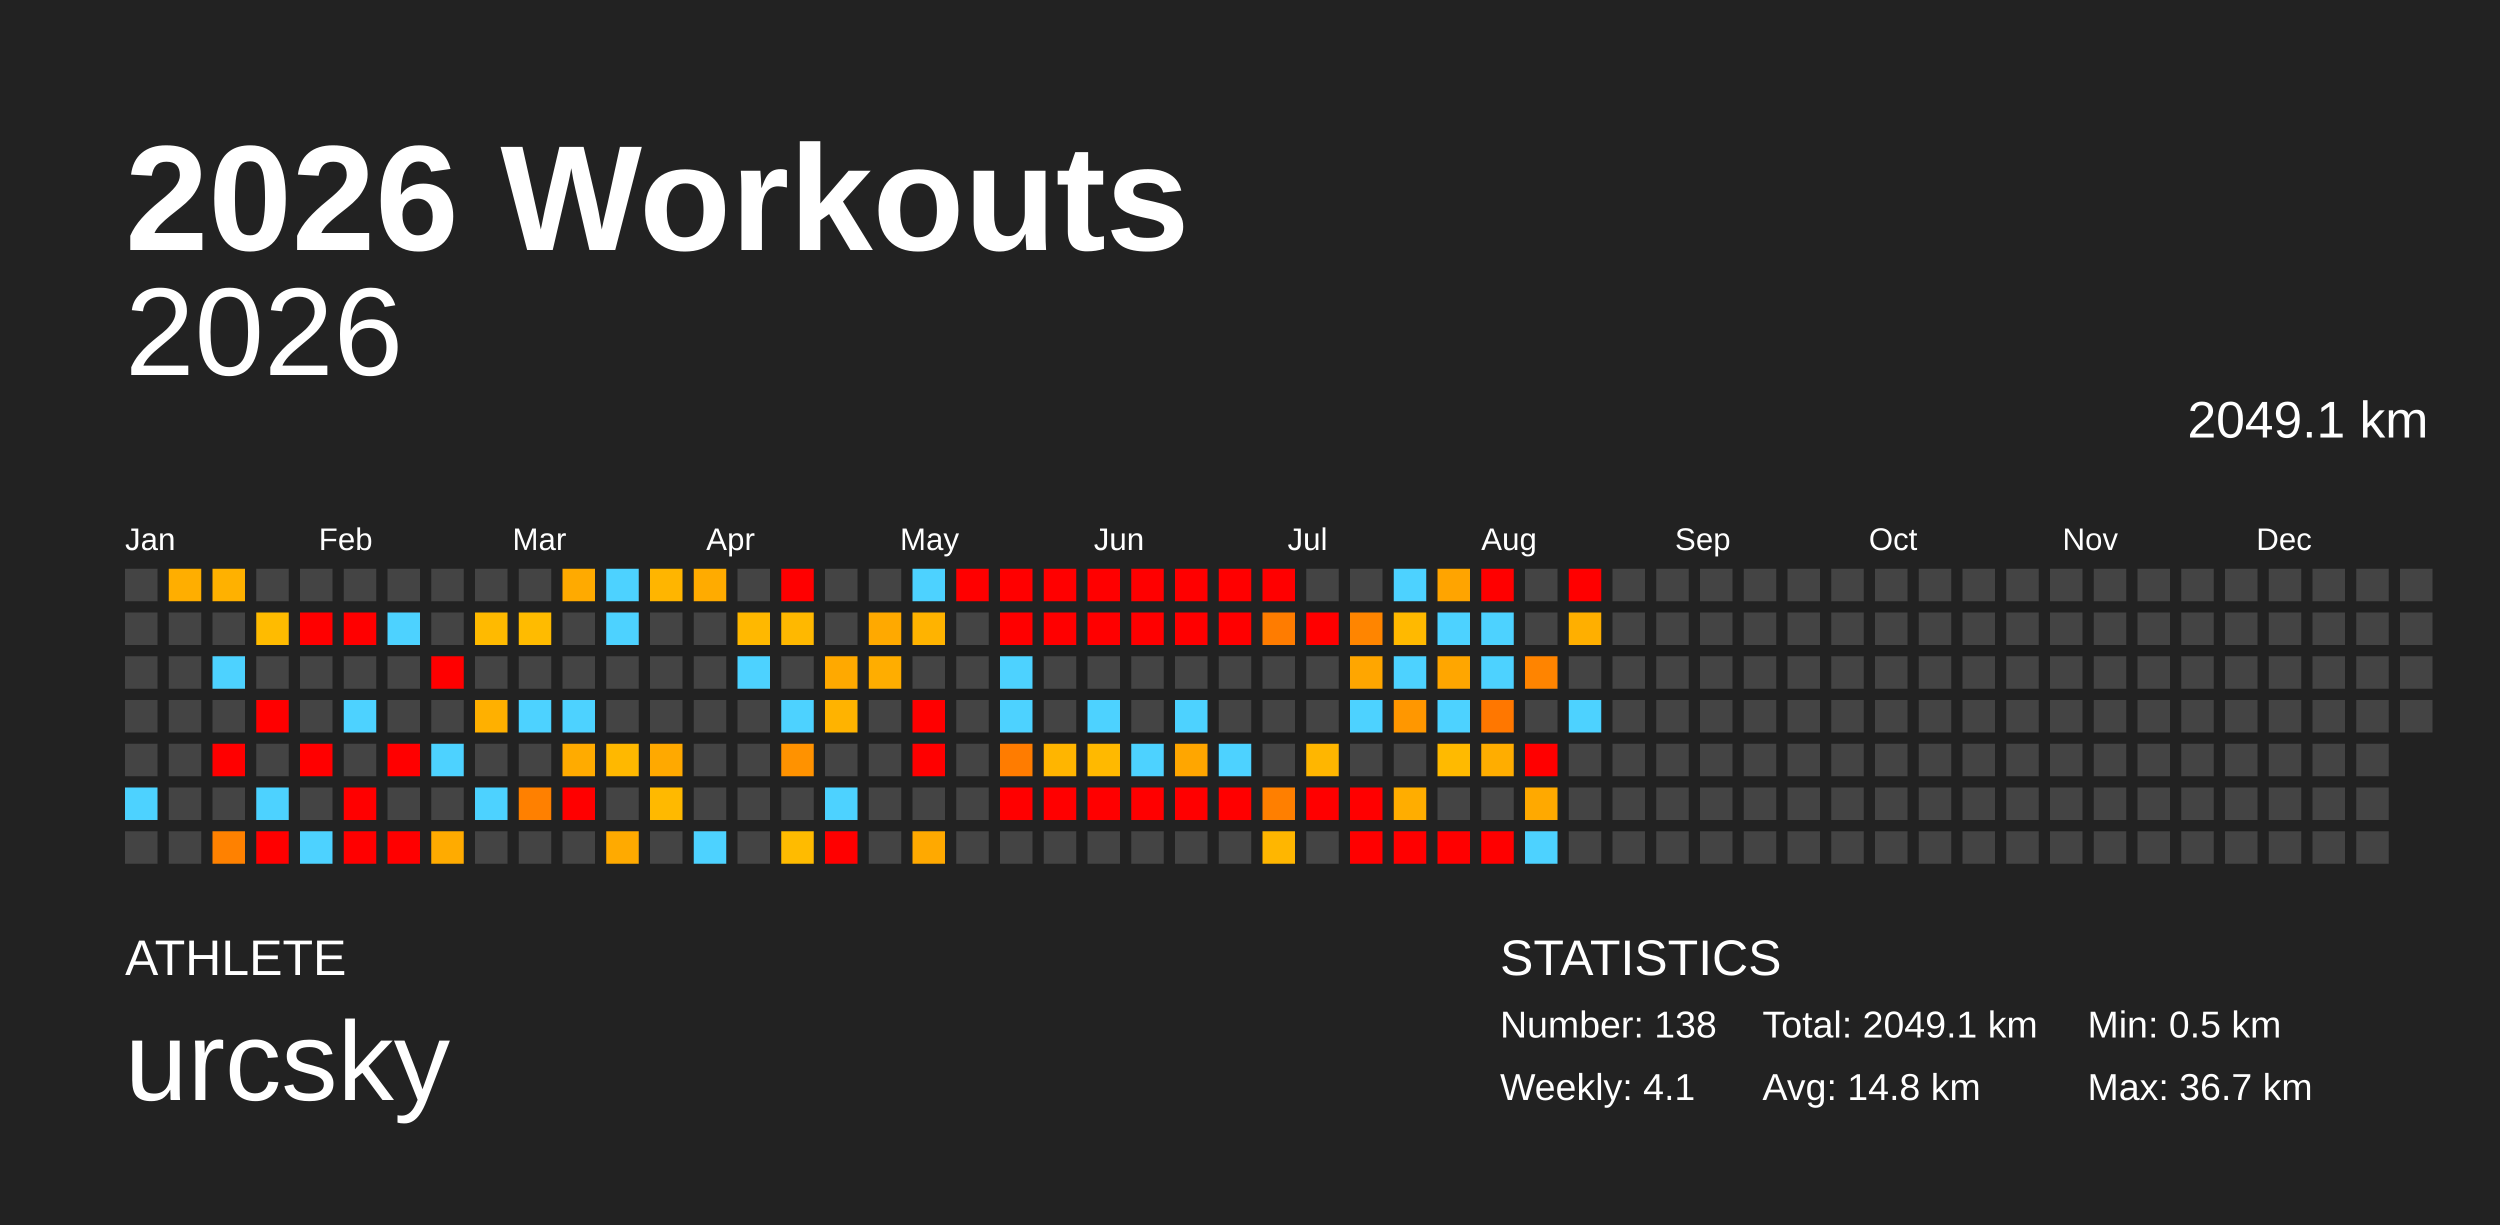
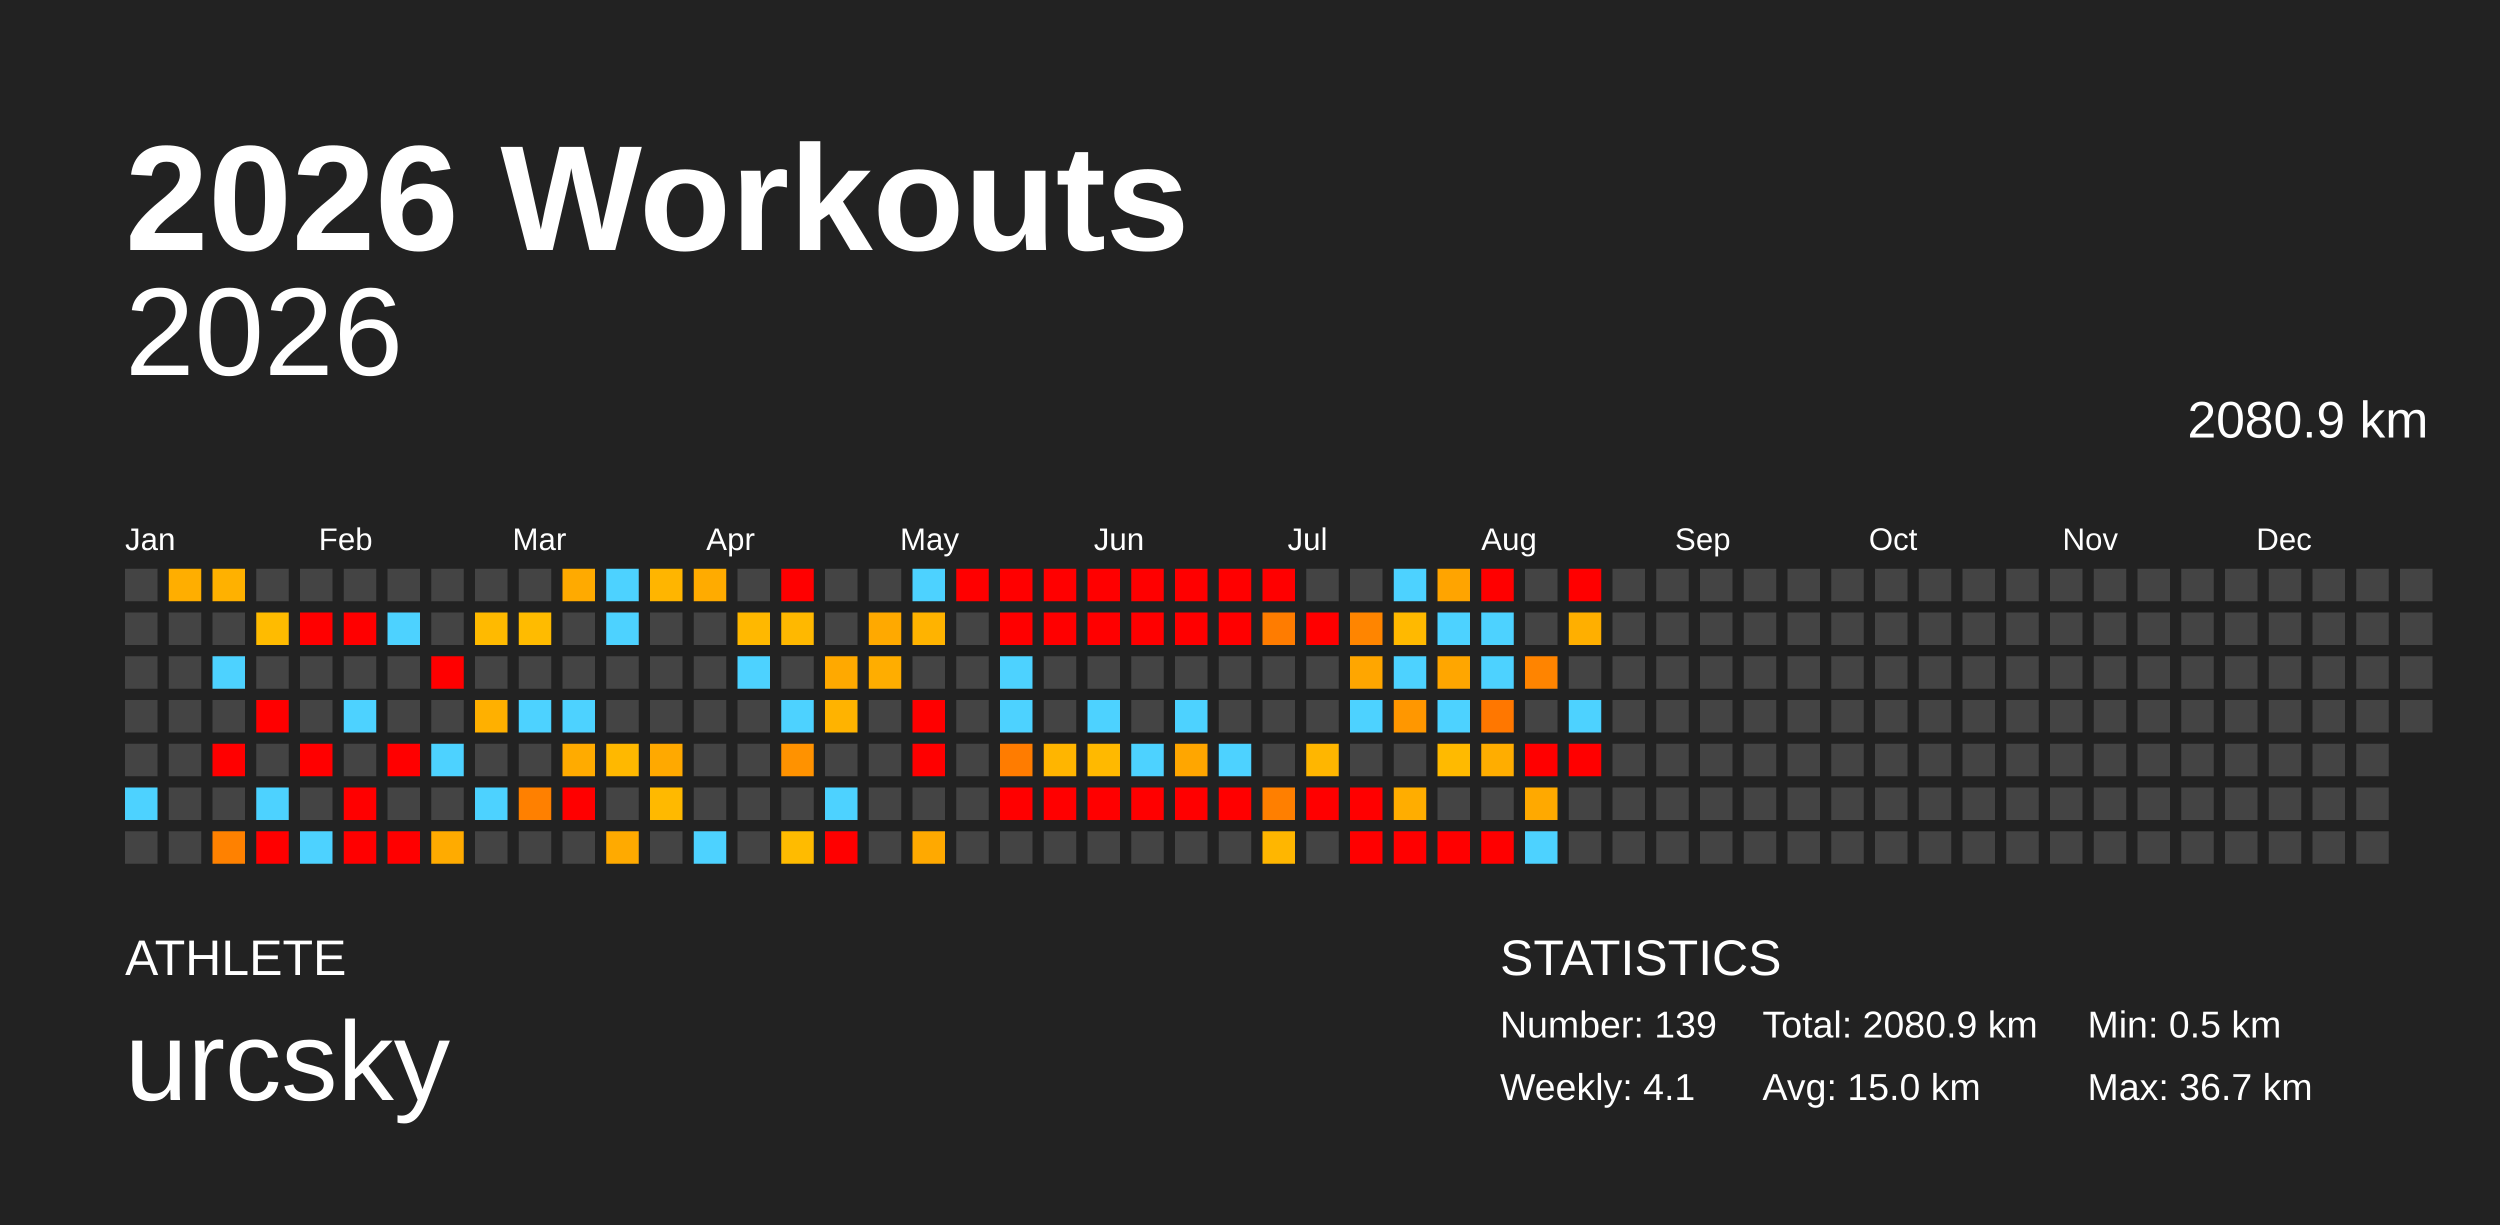
<svg xmlns="http://www.w3.org/2000/svg" baseProfile="full" height="98mm" version="1.1" viewBox="0,0,200,98" width="200mm">
  <defs />
  <rect fill="#222222" height="98" width="200" x="0" y="0" />
  <text fill="#FFFFFF" style="font-size:12px; font-family:Arial; font-weight:bold;" x="10" y="20">2026 Workouts</text>
  <text fill="#FFFFFF" style="font-size:4px; font-family:Arial" x="10" y="78">ATHLETE</text>
  <text fill="#FFFFFF" style="font-size:9px; font-family:Arial" x="10" y="88">urcsky</text>
  <text fill="#FFFFFF" style="font-size:4px; font-family:Arial" x="120" y="78">STATISTICS</text>
-   <text fill="#FFFFFF" style="font-size:3px; font-family:Arial" x="120" y="83">Number: 138</text>
+   <text fill="#FFFFFF" style="font-size:3px; font-family:Arial" x="120" y="83">Number: 139</text>
  <text fill="#FFFFFF" style="font-size:3px; font-family:Arial" x="120" y="88">Weekly: 4.1</text>
-   <text fill="#FFFFFF" style="font-size:3px; font-family:Arial" x="141" y="83">Total: 2049.1 km</text>
-   <text fill="#FFFFFF" style="font-size:3px; font-family:Arial" x="141" y="88">Avg: 14.8 km</text>
+   <text fill="#FFFFFF" style="font-size:3px; font-family:Arial" x="141" y="83">Total: 2080.9 km</text>
+   <text fill="#FFFFFF" style="font-size:3px; font-family:Arial" x="141" y="88">Avg: 15.0 km</text>
  <text fill="#FFFFFF" style="font-size:3px; font-family:Arial" x="167" y="83">Min: 0.5 km</text>
  <text fill="#FFFFFF" style="font-size:3px; font-family:Arial" x="167" y="88">Max: 36.7 km</text>
  <text alignment-baseline="hanging" fill="#FFFFFF" style="font-size:10.0px; font-family:Arial;" x="10" y="30">2026</text>
-   <text alignment-baseline="hanging" fill="#FFFFFF" style="font-size:4.125px; font-family:Arial;" x="175" y="35">2049.1 km</text>
+   <text alignment-baseline="hanging" fill="#FFFFFF" style="font-size:4.125px; font-family:Arial;" x="175" y="35">2080.9 km</text>
  <text fill="#FFFFFF" style="font-size:2.5px; font-family:Arial" x="10.0" y="44">Jan</text>
  <text fill="#FFFFFF" style="font-size:2.5px; font-family:Arial" x="25.5" y="44">Feb</text>
  <text fill="#FFFFFF" style="font-size:2.5px; font-family:Arial" x="41.0" y="44">Mar</text>
  <text fill="#FFFFFF" style="font-size:2.5px; font-family:Arial" x="56.5" y="44">Apr</text>
  <text fill="#FFFFFF" style="font-size:2.5px; font-family:Arial" x="72.0" y="44">May</text>
  <text fill="#FFFFFF" style="font-size:2.5px; font-family:Arial" x="87.5" y="44">Jun</text>
  <text fill="#FFFFFF" style="font-size:2.5px; font-family:Arial" x="103.0" y="44">Jul</text>
  <text fill="#FFFFFF" style="font-size:2.5px; font-family:Arial" x="118.5" y="44">Aug</text>
  <text fill="#FFFFFF" style="font-size:2.5px; font-family:Arial" x="134.0" y="44">Sep</text>
  <text fill="#FFFFFF" style="font-size:2.5px; font-family:Arial" x="149.5" y="44">Oct</text>
  <text fill="#FFFFFF" style="font-size:2.5px; font-family:Arial" x="165.0" y="44">Nov</text>
  <text fill="#FFFFFF" style="font-size:2.5px; font-family:Arial" x="180.5" y="44">Dec</text>
  <rect fill="#444444" height="2.6" width="2.6" x="10.0" y="45.5" />
  <rect fill="#444444" height="2.6" width="2.6" x="10.0" y="49.0" />
  <rect fill="#444444" height="2.6" width="2.6" x="10.0" y="52.5" />
  <rect fill="#444444" height="2.6" width="2.6" x="10.0" y="56.0" />
  <rect fill="#444444" height="2.6" width="2.6" x="10.0" y="59.5" />
  <rect fill="#4dd2ff" height="2.6" width="2.6" x="10.0" y="63.0" />
  <rect fill="#444444" height="2.6" width="2.6" x="10.0" y="66.5" />
  <rect fill="#ffae00" height="2.6" width="2.6" x="13.5" y="45.5" />
  <rect fill="#444444" height="2.6" width="2.6" x="13.5" y="49.0" />
  <rect fill="#444444" height="2.6" width="2.6" x="13.5" y="52.5" />
  <rect fill="#444444" height="2.6" width="2.6" x="13.5" y="56.0" />
  <rect fill="#444444" height="2.6" width="2.6" x="13.5" y="59.5" />
  <rect fill="#444444" height="2.6" width="2.6" x="13.5" y="63.0" />
  <rect fill="#444444" height="2.6" width="2.6" x="13.5" y="66.5" />
  <rect fill="#ffb100" height="2.6" width="2.6" x="17.0" y="45.5" />
  <rect fill="#444444" height="2.6" width="2.6" x="17.0" y="49.0" />
  <rect fill="#4dd2ff" height="2.6" width="2.6" x="17.0" y="52.5" />
  <rect fill="#444444" height="2.6" width="2.6" x="17.0" y="56.0" />
  <rect fill="red" height="2.6" width="2.6" x="17.0" y="59.5" />
  <rect fill="#444444" height="2.6" width="2.6" x="17.0" y="63.0" />
  <rect fill="#ff8100" height="2.6" width="2.6" x="17.0" y="66.5" />
  <rect fill="#444444" height="2.6" width="2.6" x="20.5" y="45.5" />
  <rect fill="#ffbb00" height="2.6" width="2.6" x="20.5" y="49.0" />
  <rect fill="#444444" height="2.6" width="2.6" x="20.5" y="52.5" />
  <rect fill="red" height="2.6" width="2.6" x="20.5" y="56.0" />
  <rect fill="#444444" height="2.6" width="2.6" x="20.5" y="59.5" />
  <rect fill="#4dd2ff" height="2.6" width="2.6" x="20.5" y="63.0" />
  <rect fill="red" height="2.6" width="2.6" x="20.5" y="66.5" />
  <rect fill="#444444" height="2.6" width="2.6" x="24.0" y="45.5" />
  <rect fill="red" height="2.6" width="2.6" x="24.0" y="49.0" />
  <rect fill="#444444" height="2.6" width="2.6" x="24.0" y="52.5" />
  <rect fill="#444444" height="2.6" width="2.6" x="24.0" y="56.0" />
  <rect fill="red" height="2.6" width="2.6" x="24.0" y="59.5" />
  <rect fill="#444444" height="2.6" width="2.6" x="24.0" y="63.0" />
  <rect fill="#4dd2ff" height="2.6" width="2.6" x="24.0" y="66.5" />
  <rect fill="#444444" height="2.6" width="2.6" x="27.5" y="45.5" />
  <rect fill="red" height="2.6" width="2.6" x="27.5" y="49.0" />
  <rect fill="#444444" height="2.6" width="2.6" x="27.5" y="52.5" />
  <rect fill="#4dd2ff" height="2.6" width="2.6" x="27.5" y="56.0" />
  <rect fill="#444444" height="2.6" width="2.6" x="27.5" y="59.5" />
  <rect fill="red" height="2.6" width="2.6" x="27.5" y="63.0" />
  <rect fill="red" height="2.6" width="2.6" x="27.5" y="66.5" />
  <rect fill="#444444" height="2.6" width="2.6" x="31.0" y="45.5" />
  <rect fill="#4dd2ff" height="2.6" width="2.6" x="31.0" y="49.0" />
  <rect fill="#444444" height="2.6" width="2.6" x="31.0" y="52.5" />
  <rect fill="#444444" height="2.6" width="2.6" x="31.0" y="56.0" />
  <rect fill="red" height="2.6" width="2.6" x="31.0" y="59.5" />
  <rect fill="#444444" height="2.6" width="2.6" x="31.0" y="63.0" />
  <rect fill="red" height="2.6" width="2.6" x="31.0" y="66.5" />
  <rect fill="#444444" height="2.6" width="2.6" x="34.5" y="45.5" />
  <rect fill="#444444" height="2.6" width="2.6" x="34.5" y="49.0" />
  <rect fill="red" height="2.6" width="2.6" x="34.5" y="52.5" />
  <rect fill="#444444" height="2.6" width="2.6" x="34.5" y="56.0" />
  <rect fill="#4dd2ff" height="2.6" width="2.6" x="34.5" y="59.5" />
  <rect fill="#444444" height="2.6" width="2.6" x="34.5" y="63.0" />
  <rect fill="#ffab00" height="2.6" width="2.6" x="34.5" y="66.5" />
  <rect fill="#444444" height="2.6" width="2.6" x="38.0" y="45.5" />
  <rect fill="#ffba00" height="2.6" width="2.6" x="38.0" y="49.0" />
  <rect fill="#444444" height="2.6" width="2.6" x="38.0" y="52.5" />
  <rect fill="#ffb000" height="2.6" width="2.6" x="38.0" y="56.0" />
  <rect fill="#444444" height="2.6" width="2.6" x="38.0" y="59.5" />
  <rect fill="#4dd2ff" height="2.6" width="2.6" x="38.0" y="63.0" />
  <rect fill="#444444" height="2.6" width="2.6" x="38.0" y="66.5" />
  <rect fill="#444444" height="2.6" width="2.6" x="41.5" y="45.5" />
  <rect fill="#ffbb00" height="2.6" width="2.6" x="41.5" y="49.0" />
  <rect fill="#444444" height="2.6" width="2.6" x="41.5" y="52.5" />
  <rect fill="#4dd2ff" height="2.6" width="2.6" x="41.5" y="56.0" />
  <rect fill="#444444" height="2.6" width="2.6" x="41.5" y="59.5" />
  <rect fill="#ff8000" height="2.6" width="2.6" x="41.5" y="63.0" />
  <rect fill="#444444" height="2.6" width="2.6" x="41.5" y="66.5" />
  <rect fill="#ffaa00" height="2.6" width="2.6" x="45.0" y="45.5" />
  <rect fill="#444444" height="2.6" width="2.6" x="45.0" y="49.0" />
  <rect fill="#444444" height="2.6" width="2.6" x="45.0" y="52.5" />
  <rect fill="#4dd2ff" height="2.6" width="2.6" x="45.0" y="56.0" />
  <rect fill="#ffab00" height="2.6" width="2.6" x="45.0" y="59.5" />
  <rect fill="red" height="2.6" width="2.6" x="45.0" y="63.0" />
  <rect fill="#444444" height="2.6" width="2.6" x="45.0" y="66.5" />
  <rect fill="#4dd2ff" height="2.6" width="2.6" x="48.5" y="45.5" />
  <rect fill="#4dd2ff" height="2.6" width="2.6" x="48.5" y="49.0" />
  <rect fill="#444444" height="2.6" width="2.6" x="48.5" y="52.5" />
  <rect fill="#444444" height="2.6" width="2.6" x="48.5" y="56.0" />
  <rect fill="#ffb800" height="2.6" width="2.6" x="48.5" y="59.5" />
  <rect fill="#444444" height="2.6" width="2.6" x="48.5" y="63.0" />
  <rect fill="#ffaa00" height="2.6" width="2.6" x="48.5" y="66.5" />
  <rect fill="#ffb500" height="2.6" width="2.6" x="52.0" y="45.5" />
  <rect fill="#444444" height="2.6" width="2.6" x="52.0" y="49.0" />
  <rect fill="#444444" height="2.6" width="2.6" x="52.0" y="52.5" />
  <rect fill="#444444" height="2.6" width="2.6" x="52.0" y="56.0" />
  <rect fill="#ffa900" height="2.6" width="2.6" x="52.0" y="59.5" />
  <rect fill="#ffb900" height="2.6" width="2.6" x="52.0" y="63.0" />
  <rect fill="#444444" height="2.6" width="2.6" x="52.0" y="66.5" />
  <rect fill="#ffab00" height="2.6" width="2.6" x="55.5" y="45.5" />
  <rect fill="#444444" height="2.6" width="2.6" x="55.5" y="49.0" />
  <rect fill="#444444" height="2.6" width="2.6" x="55.5" y="52.5" />
  <rect fill="#444444" height="2.6" width="2.6" x="55.5" y="56.0" />
  <rect fill="#444444" height="2.6" width="2.6" x="55.5" y="59.5" />
  <rect fill="#444444" height="2.6" width="2.6" x="55.5" y="63.0" />
  <rect fill="#4dd2ff" height="2.6" width="2.6" x="55.5" y="66.5" />
  <rect fill="#444444" height="2.6" width="2.6" x="59.0" y="45.5" />
  <rect fill="#ffb800" height="2.6" width="2.6" x="59.0" y="49.0" />
  <rect fill="#4dd2ff" height="2.6" width="2.6" x="59.0" y="52.5" />
  <rect fill="#444444" height="2.6" width="2.6" x="59.0" y="56.0" />
  <rect fill="#444444" height="2.6" width="2.6" x="59.0" y="59.5" />
  <rect fill="#444444" height="2.6" width="2.6" x="59.0" y="63.0" />
  <rect fill="#444444" height="2.6" width="2.6" x="59.0" y="66.5" />
  <rect fill="red" height="2.6" width="2.6" x="62.5" y="45.5" />
  <rect fill="#ffb800" height="2.6" width="2.6" x="62.5" y="49.0" />
  <rect fill="#444444" height="2.6" width="2.6" x="62.5" y="52.5" />
  <rect fill="#4dd2ff" height="2.6" width="2.6" x="62.5" y="56.0" />
  <rect fill="#ff9200" height="2.6" width="2.6" x="62.5" y="59.5" />
  <rect fill="#444444" height="2.6" width="2.6" x="62.5" y="63.0" />
  <rect fill="#ffbb00" height="2.6" width="2.6" x="62.5" y="66.5" />
  <rect fill="#444444" height="2.6" width="2.6" x="66.0" y="45.5" />
  <rect fill="#444444" height="2.6" width="2.6" x="66.0" y="49.0" />
  <rect fill="#ffa900" height="2.6" width="2.6" x="66.0" y="52.5" />
  <rect fill="#ffb300" height="2.6" width="2.6" x="66.0" y="56.0" />
  <rect fill="#444444" height="2.6" width="2.6" x="66.0" y="59.5" />
  <rect fill="#4dd2ff" height="2.6" width="2.6" x="66.0" y="63.0" />
  <rect fill="red" height="2.6" width="2.6" x="66.0" y="66.5" />
  <rect fill="#444444" height="2.6" width="2.6" x="69.5" y="45.5" />
  <rect fill="#ffa900" height="2.6" width="2.6" x="69.5" y="49.0" />
  <rect fill="#ffad00" height="2.6" width="2.6" x="69.5" y="52.5" />
  <rect fill="#444444" height="2.6" width="2.6" x="69.5" y="56.0" />
  <rect fill="#444444" height="2.6" width="2.6" x="69.5" y="59.5" />
  <rect fill="#444444" height="2.6" width="2.6" x="69.5" y="63.0" />
  <rect fill="#444444" height="2.6" width="2.6" x="69.5" y="66.5" />
  <rect fill="#4dd2ff" height="2.6" width="2.6" x="73.0" y="45.5" />
  <rect fill="#ffb300" height="2.6" width="2.6" x="73.0" y="49.0" />
  <rect fill="#444444" height="2.6" width="2.6" x="73.0" y="52.5" />
  <rect fill="red" height="2.6" width="2.6" x="73.0" y="56.0" />
  <rect fill="red" height="2.6" width="2.6" x="73.0" y="59.5" />
  <rect fill="#444444" height="2.6" width="2.6" x="73.0" y="63.0" />
  <rect fill="#ffa900" height="2.6" width="2.6" x="73.0" y="66.5" />
  <rect fill="red" height="2.6" width="2.6" x="76.5" y="45.5" />
  <rect fill="#444444" height="2.6" width="2.6" x="76.5" y="49.0" />
  <rect fill="#444444" height="2.6" width="2.6" x="76.5" y="52.5" />
  <rect fill="#444444" height="2.6" width="2.6" x="76.5" y="56.0" />
  <rect fill="#444444" height="2.6" width="2.6" x="76.5" y="59.5" />
  <rect fill="#444444" height="2.6" width="2.6" x="76.5" y="63.0" />
  <rect fill="#444444" height="2.6" width="2.6" x="76.5" y="66.5" />
  <rect fill="red" height="2.6" width="2.6" x="80.0" y="45.5" />
  <rect fill="red" height="2.6" width="2.6" x="80.0" y="49.0" />
  <rect fill="#4dd2ff" height="2.6" width="2.6" x="80.0" y="52.5" />
  <rect fill="#4dd2ff" height="2.6" width="2.6" x="80.0" y="56.0" />
  <rect fill="#ff7c00" height="2.6" width="2.6" x="80.0" y="59.5" />
  <rect fill="red" height="2.6" width="2.6" x="80.0" y="63.0" />
  <rect fill="#444444" height="2.6" width="2.6" x="80.0" y="66.5" />
  <rect fill="red" height="2.6" width="2.6" x="83.5" y="45.5" />
  <rect fill="red" height="2.6" width="2.6" x="83.5" y="49.0" />
  <rect fill="#444444" height="2.6" width="2.6" x="83.5" y="52.5" />
  <rect fill="#444444" height="2.6" width="2.6" x="83.5" y="56.0" />
  <rect fill="#ffb500" height="2.6" width="2.6" x="83.5" y="59.5" />
  <rect fill="red" height="2.6" width="2.6" x="83.5" y="63.0" />
  <rect fill="#444444" height="2.6" width="2.6" x="83.5" y="66.5" />
  <rect fill="red" height="2.6" width="2.6" x="87.0" y="45.5" />
  <rect fill="red" height="2.6" width="2.6" x="87.0" y="49.0" />
  <rect fill="#444444" height="2.6" width="2.6" x="87.0" y="52.5" />
  <rect fill="#4dd2ff" height="2.6" width="2.6" x="87.0" y="56.0" />
  <rect fill="#ffb900" height="2.6" width="2.6" x="87.0" y="59.5" />
  <rect fill="red" height="2.6" width="2.6" x="87.0" y="63.0" />
  <rect fill="#444444" height="2.6" width="2.6" x="87.0" y="66.5" />
  <rect fill="red" height="2.6" width="2.6" x="90.5" y="45.5" />
  <rect fill="red" height="2.6" width="2.6" x="90.5" y="49.0" />
  <rect fill="#444444" height="2.6" width="2.6" x="90.5" y="52.5" />
  <rect fill="#444444" height="2.6" width="2.6" x="90.5" y="56.0" />
  <rect fill="#4dd2ff" height="2.6" width="2.6" x="90.5" y="59.5" />
  <rect fill="red" height="2.6" width="2.6" x="90.5" y="63.0" />
  <rect fill="#444444" height="2.6" width="2.6" x="90.5" y="66.5" />
  <rect fill="red" height="2.6" width="2.6" x="94.0" y="45.5" />
  <rect fill="red" height="2.6" width="2.6" x="94.0" y="49.0" />
  <rect fill="#444444" height="2.6" width="2.6" x="94.0" y="52.5" />
  <rect fill="#4dd2ff" height="2.6" width="2.6" x="94.0" y="56.0" />
  <rect fill="#ffa600" height="2.6" width="2.6" x="94.0" y="59.5" />
  <rect fill="red" height="2.6" width="2.6" x="94.0" y="63.0" />
  <rect fill="#444444" height="2.6" width="2.6" x="94.0" y="66.5" />
  <rect fill="red" height="2.6" width="2.6" x="97.5" y="45.5" />
  <rect fill="red" height="2.6" width="2.6" x="97.5" y="49.0" />
  <rect fill="#444444" height="2.6" width="2.6" x="97.5" y="52.5" />
  <rect fill="#444444" height="2.6" width="2.6" x="97.5" y="56.0" />
  <rect fill="#4dd2ff" height="2.6" width="2.6" x="97.5" y="59.5" />
  <rect fill="red" height="2.6" width="2.6" x="97.5" y="63.0" />
  <rect fill="#444444" height="2.6" width="2.6" x="97.5" y="66.5" />
  <rect fill="red" height="2.6" width="2.6" x="101.0" y="45.5" />
  <rect fill="#ff7c00" height="2.6" width="2.6" x="101.0" y="49.0" />
  <rect fill="#444444" height="2.6" width="2.6" x="101.0" y="52.5" />
  <rect fill="#444444" height="2.6" width="2.6" x="101.0" y="56.0" />
  <rect fill="#444444" height="2.6" width="2.6" x="101.0" y="59.5" />
  <rect fill="#ff7f00" height="2.6" width="2.6" x="101.0" y="63.0" />
  <rect fill="#ffb600" height="2.6" width="2.6" x="101.0" y="66.5" />
  <rect fill="#444444" height="2.6" width="2.6" x="104.5" y="45.5" />
  <rect fill="red" height="2.6" width="2.6" x="104.5" y="49.0" />
  <rect fill="#444444" height="2.6" width="2.6" x="104.5" y="52.5" />
  <rect fill="#444444" height="2.6" width="2.6" x="104.5" y="56.0" />
  <rect fill="#ffb600" height="2.6" width="2.6" x="104.5" y="59.5" />
  <rect fill="red" height="2.6" width="2.6" x="104.5" y="63.0" />
  <rect fill="#444444" height="2.6" width="2.6" x="104.5" y="66.5" />
  <rect fill="#444444" height="2.6" width="2.6" x="108.0" y="45.5" />
  <rect fill="#ff8500" height="2.6" width="2.6" x="108.0" y="49.0" />
  <rect fill="#ffa600" height="2.6" width="2.6" x="108.0" y="52.5" />
  <rect fill="#4dd2ff" height="2.6" width="2.6" x="108.0" y="56.0" />
  <rect fill="#444444" height="2.6" width="2.6" x="108.0" y="59.5" />
  <rect fill="red" height="2.6" width="2.6" x="108.0" y="63.0" />
  <rect fill="red" height="2.6" width="2.6" x="108.0" y="66.5" />
  <rect fill="#4dd2ff" height="2.6" width="2.6" x="111.5" y="45.5" />
  <rect fill="#ffb900" height="2.6" width="2.6" x="111.5" y="49.0" />
  <rect fill="#4dd2ff" height="2.6" width="2.6" x="111.5" y="52.5" />
  <rect fill="#ff9700" height="2.6" width="2.6" x="111.5" y="56.0" />
  <rect fill="#444444" height="2.6" width="2.6" x="111.5" y="59.5" />
  <rect fill="#ffad00" height="2.6" width="2.6" x="111.5" y="63.0" />
  <rect fill="red" height="2.6" width="2.6" x="111.5" y="66.5" />
  <rect fill="#ffa400" height="2.6" width="2.6" x="115.0" y="45.5" />
  <rect fill="#4dd2ff" height="2.6" width="2.6" x="115.0" y="49.0" />
  <rect fill="#ffa600" height="2.6" width="2.6" x="115.0" y="52.5" />
  <rect fill="#4dd2ff" height="2.6" width="2.6" x="115.0" y="56.0" />
  <rect fill="#ffba00" height="2.6" width="2.6" x="115.0" y="59.5" />
  <rect fill="#444444" height="2.6" width="2.6" x="115.0" y="63.0" />
  <rect fill="red" height="2.6" width="2.6" x="115.0" y="66.5" />
  <rect fill="red" height="2.6" width="2.6" x="118.5" y="45.5" />
  <rect fill="#4dd2ff" height="2.6" width="2.6" x="118.5" y="49.0" />
  <rect fill="#4dd2ff" height="2.6" width="2.6" x="118.5" y="52.5" />
  <rect fill="#ff7700" height="2.6" width="2.6" x="118.5" y="56.0" />
  <rect fill="#ffad00" height="2.6" width="2.6" x="118.5" y="59.5" />
  <rect fill="#444444" height="2.6" width="2.6" x="118.5" y="63.0" />
  <rect fill="red" height="2.6" width="2.6" x="118.5" y="66.5" />
  <rect fill="#444444" height="2.6" width="2.6" x="122.0" y="45.5" />
  <rect fill="#444444" height="2.6" width="2.6" x="122.0" y="49.0" />
  <rect fill="#ff8400" height="2.6" width="2.6" x="122.0" y="52.5" />
  <rect fill="#444444" height="2.6" width="2.6" x="122.0" y="56.0" />
  <rect fill="red" height="2.6" width="2.6" x="122.0" y="59.5" />
  <rect fill="#ffa900" height="2.6" width="2.6" x="122.0" y="63.0" />
  <rect fill="#4dd2ff" height="2.6" width="2.6" x="122.0" y="66.5" />
  <rect fill="red" height="2.6" width="2.6" x="125.5" y="45.5" />
  <rect fill="#ffaf00" height="2.6" width="2.6" x="125.5" y="49.0" />
  <rect fill="#444444" height="2.6" width="2.6" x="125.5" y="52.5" />
  <rect fill="#4dd2ff" height="2.6" width="2.6" x="125.5" y="56.0" />
-   <rect fill="#444444" height="2.6" width="2.6" x="125.5" y="59.5" />
+   <rect fill="red" height="2.6" width="2.6" x="125.5" y="59.5" />
  <rect fill="#444444" height="2.6" width="2.6" x="125.5" y="63.0" />
  <rect fill="#444444" height="2.6" width="2.6" x="125.5" y="66.5" />
  <rect fill="#444444" height="2.6" width="2.6" x="129.0" y="45.5" />
  <rect fill="#444444" height="2.6" width="2.6" x="129.0" y="49.0" />
  <rect fill="#444444" height="2.6" width="2.6" x="129.0" y="52.5" />
  <rect fill="#444444" height="2.6" width="2.6" x="129.0" y="56.0" />
  <rect fill="#444444" height="2.6" width="2.6" x="129.0" y="59.5" />
  <rect fill="#444444" height="2.6" width="2.6" x="129.0" y="63.0" />
  <rect fill="#444444" height="2.6" width="2.6" x="129.0" y="66.5" />
  <rect fill="#444444" height="2.6" width="2.6" x="132.5" y="45.5" />
  <rect fill="#444444" height="2.6" width="2.6" x="132.5" y="49.0" />
  <rect fill="#444444" height="2.6" width="2.6" x="132.5" y="52.5" />
  <rect fill="#444444" height="2.6" width="2.6" x="132.5" y="56.0" />
  <rect fill="#444444" height="2.6" width="2.6" x="132.5" y="59.5" />
  <rect fill="#444444" height="2.6" width="2.6" x="132.5" y="63.0" />
  <rect fill="#444444" height="2.6" width="2.6" x="132.5" y="66.5" />
  <rect fill="#444444" height="2.6" width="2.6" x="136.0" y="45.5" />
  <rect fill="#444444" height="2.6" width="2.6" x="136.0" y="49.0" />
  <rect fill="#444444" height="2.6" width="2.6" x="136.0" y="52.5" />
  <rect fill="#444444" height="2.6" width="2.6" x="136.0" y="56.0" />
  <rect fill="#444444" height="2.6" width="2.6" x="136.0" y="59.5" />
  <rect fill="#444444" height="2.6" width="2.6" x="136.0" y="63.0" />
  <rect fill="#444444" height="2.6" width="2.6" x="136.0" y="66.5" />
  <rect fill="#444444" height="2.6" width="2.6" x="139.5" y="45.5" />
  <rect fill="#444444" height="2.6" width="2.6" x="139.5" y="49.0" />
  <rect fill="#444444" height="2.6" width="2.6" x="139.5" y="52.5" />
  <rect fill="#444444" height="2.6" width="2.6" x="139.5" y="56.0" />
  <rect fill="#444444" height="2.6" width="2.6" x="139.5" y="59.5" />
  <rect fill="#444444" height="2.6" width="2.6" x="139.5" y="63.0" />
  <rect fill="#444444" height="2.6" width="2.6" x="139.5" y="66.5" />
  <rect fill="#444444" height="2.6" width="2.6" x="143.0" y="45.5" />
  <rect fill="#444444" height="2.6" width="2.6" x="143.0" y="49.0" />
  <rect fill="#444444" height="2.6" width="2.6" x="143.0" y="52.5" />
  <rect fill="#444444" height="2.6" width="2.6" x="143.0" y="56.0" />
  <rect fill="#444444" height="2.6" width="2.6" x="143.0" y="59.5" />
  <rect fill="#444444" height="2.6" width="2.6" x="143.0" y="63.0" />
  <rect fill="#444444" height="2.6" width="2.6" x="143.0" y="66.5" />
  <rect fill="#444444" height="2.6" width="2.6" x="146.5" y="45.5" />
  <rect fill="#444444" height="2.6" width="2.6" x="146.5" y="49.0" />
  <rect fill="#444444" height="2.6" width="2.6" x="146.5" y="52.5" />
  <rect fill="#444444" height="2.6" width="2.6" x="146.5" y="56.0" />
  <rect fill="#444444" height="2.6" width="2.6" x="146.5" y="59.5" />
  <rect fill="#444444" height="2.6" width="2.6" x="146.5" y="63.0" />
  <rect fill="#444444" height="2.6" width="2.6" x="146.5" y="66.5" />
  <rect fill="#444444" height="2.6" width="2.6" x="150.0" y="45.5" />
  <rect fill="#444444" height="2.6" width="2.6" x="150.0" y="49.0" />
  <rect fill="#444444" height="2.6" width="2.6" x="150.0" y="52.5" />
  <rect fill="#444444" height="2.6" width="2.6" x="150.0" y="56.0" />
  <rect fill="#444444" height="2.6" width="2.6" x="150.0" y="59.5" />
  <rect fill="#444444" height="2.6" width="2.6" x="150.0" y="63.0" />
  <rect fill="#444444" height="2.6" width="2.6" x="150.0" y="66.5" />
  <rect fill="#444444" height="2.6" width="2.6" x="153.5" y="45.5" />
  <rect fill="#444444" height="2.6" width="2.6" x="153.5" y="49.0" />
  <rect fill="#444444" height="2.6" width="2.6" x="153.5" y="52.5" />
  <rect fill="#444444" height="2.6" width="2.6" x="153.5" y="56.0" />
  <rect fill="#444444" height="2.6" width="2.6" x="153.5" y="59.5" />
  <rect fill="#444444" height="2.6" width="2.6" x="153.5" y="63.0" />
  <rect fill="#444444" height="2.6" width="2.6" x="153.5" y="66.5" />
  <rect fill="#444444" height="2.6" width="2.6" x="157.0" y="45.5" />
  <rect fill="#444444" height="2.6" width="2.6" x="157.0" y="49.0" />
  <rect fill="#444444" height="2.6" width="2.6" x="157.0" y="52.5" />
  <rect fill="#444444" height="2.6" width="2.6" x="157.0" y="56.0" />
  <rect fill="#444444" height="2.6" width="2.6" x="157.0" y="59.5" />
  <rect fill="#444444" height="2.6" width="2.6" x="157.0" y="63.0" />
  <rect fill="#444444" height="2.6" width="2.6" x="157.0" y="66.5" />
  <rect fill="#444444" height="2.6" width="2.6" x="160.5" y="45.5" />
  <rect fill="#444444" height="2.6" width="2.6" x="160.5" y="49.0" />
  <rect fill="#444444" height="2.6" width="2.6" x="160.5" y="52.5" />
  <rect fill="#444444" height="2.6" width="2.6" x="160.5" y="56.0" />
  <rect fill="#444444" height="2.6" width="2.6" x="160.5" y="59.5" />
  <rect fill="#444444" height="2.6" width="2.6" x="160.5" y="63.0" />
  <rect fill="#444444" height="2.6" width="2.6" x="160.5" y="66.5" />
  <rect fill="#444444" height="2.6" width="2.6" x="164.0" y="45.5" />
  <rect fill="#444444" height="2.6" width="2.6" x="164.0" y="49.0" />
  <rect fill="#444444" height="2.6" width="2.6" x="164.0" y="52.5" />
  <rect fill="#444444" height="2.6" width="2.6" x="164.0" y="56.0" />
  <rect fill="#444444" height="2.6" width="2.6" x="164.0" y="59.5" />
  <rect fill="#444444" height="2.6" width="2.6" x="164.0" y="63.0" />
  <rect fill="#444444" height="2.6" width="2.6" x="164.0" y="66.5" />
  <rect fill="#444444" height="2.6" width="2.6" x="167.5" y="45.5" />
  <rect fill="#444444" height="2.6" width="2.6" x="167.5" y="49.0" />
  <rect fill="#444444" height="2.6" width="2.6" x="167.5" y="52.5" />
  <rect fill="#444444" height="2.6" width="2.6" x="167.5" y="56.0" />
  <rect fill="#444444" height="2.6" width="2.6" x="167.5" y="59.5" />
  <rect fill="#444444" height="2.6" width="2.6" x="167.5" y="63.0" />
  <rect fill="#444444" height="2.6" width="2.6" x="167.5" y="66.5" />
  <rect fill="#444444" height="2.6" width="2.6" x="171.0" y="45.5" />
  <rect fill="#444444" height="2.6" width="2.6" x="171.0" y="49.0" />
  <rect fill="#444444" height="2.6" width="2.6" x="171.0" y="52.5" />
  <rect fill="#444444" height="2.6" width="2.6" x="171.0" y="56.0" />
  <rect fill="#444444" height="2.6" width="2.6" x="171.0" y="59.5" />
  <rect fill="#444444" height="2.6" width="2.6" x="171.0" y="63.0" />
  <rect fill="#444444" height="2.6" width="2.6" x="171.0" y="66.5" />
  <rect fill="#444444" height="2.6" width="2.6" x="174.5" y="45.5" />
  <rect fill="#444444" height="2.6" width="2.6" x="174.5" y="49.0" />
  <rect fill="#444444" height="2.6" width="2.6" x="174.5" y="52.5" />
  <rect fill="#444444" height="2.6" width="2.6" x="174.5" y="56.0" />
  <rect fill="#444444" height="2.6" width="2.6" x="174.5" y="59.5" />
  <rect fill="#444444" height="2.6" width="2.6" x="174.5" y="63.0" />
  <rect fill="#444444" height="2.6" width="2.6" x="174.5" y="66.5" />
  <rect fill="#444444" height="2.6" width="2.6" x="178.0" y="45.5" />
  <rect fill="#444444" height="2.6" width="2.6" x="178.0" y="49.0" />
  <rect fill="#444444" height="2.6" width="2.6" x="178.0" y="52.5" />
  <rect fill="#444444" height="2.6" width="2.6" x="178.0" y="56.0" />
  <rect fill="#444444" height="2.6" width="2.6" x="178.0" y="59.5" />
  <rect fill="#444444" height="2.6" width="2.6" x="178.0" y="63.0" />
  <rect fill="#444444" height="2.6" width="2.6" x="178.0" y="66.5" />
  <rect fill="#444444" height="2.6" width="2.6" x="181.5" y="45.5" />
  <rect fill="#444444" height="2.6" width="2.6" x="181.5" y="49.0" />
  <rect fill="#444444" height="2.6" width="2.6" x="181.5" y="52.5" />
  <rect fill="#444444" height="2.6" width="2.6" x="181.5" y="56.0" />
  <rect fill="#444444" height="2.6" width="2.6" x="181.5" y="59.5" />
  <rect fill="#444444" height="2.6" width="2.6" x="181.5" y="63.0" />
  <rect fill="#444444" height="2.6" width="2.6" x="181.5" y="66.5" />
  <rect fill="#444444" height="2.6" width="2.6" x="185.0" y="45.5" />
  <rect fill="#444444" height="2.6" width="2.6" x="185.0" y="49.0" />
  <rect fill="#444444" height="2.6" width="2.6" x="185.0" y="52.5" />
  <rect fill="#444444" height="2.6" width="2.6" x="185.0" y="56.0" />
  <rect fill="#444444" height="2.6" width="2.6" x="185.0" y="59.5" />
  <rect fill="#444444" height="2.6" width="2.6" x="185.0" y="63.0" />
  <rect fill="#444444" height="2.6" width="2.6" x="185.0" y="66.5" />
  <rect fill="#444444" height="2.6" width="2.6" x="188.5" y="45.5" />
  <rect fill="#444444" height="2.6" width="2.6" x="188.5" y="49.0" />
  <rect fill="#444444" height="2.6" width="2.6" x="188.5" y="52.5" />
  <rect fill="#444444" height="2.6" width="2.6" x="188.5" y="56.0" />
  <rect fill="#444444" height="2.6" width="2.6" x="188.5" y="59.5" />
  <rect fill="#444444" height="2.6" width="2.6" x="188.5" y="63.0" />
  <rect fill="#444444" height="2.6" width="2.6" x="188.5" y="66.5" />
  <rect fill="#444444" height="2.6" width="2.6" x="192.0" y="45.5" />
  <rect fill="#444444" height="2.6" width="2.6" x="192.0" y="49.0" />
  <rect fill="#444444" height="2.6" width="2.6" x="192.0" y="52.5" />
  <rect fill="#444444" height="2.6" width="2.6" x="192.0" y="56.0" />
</svg>
